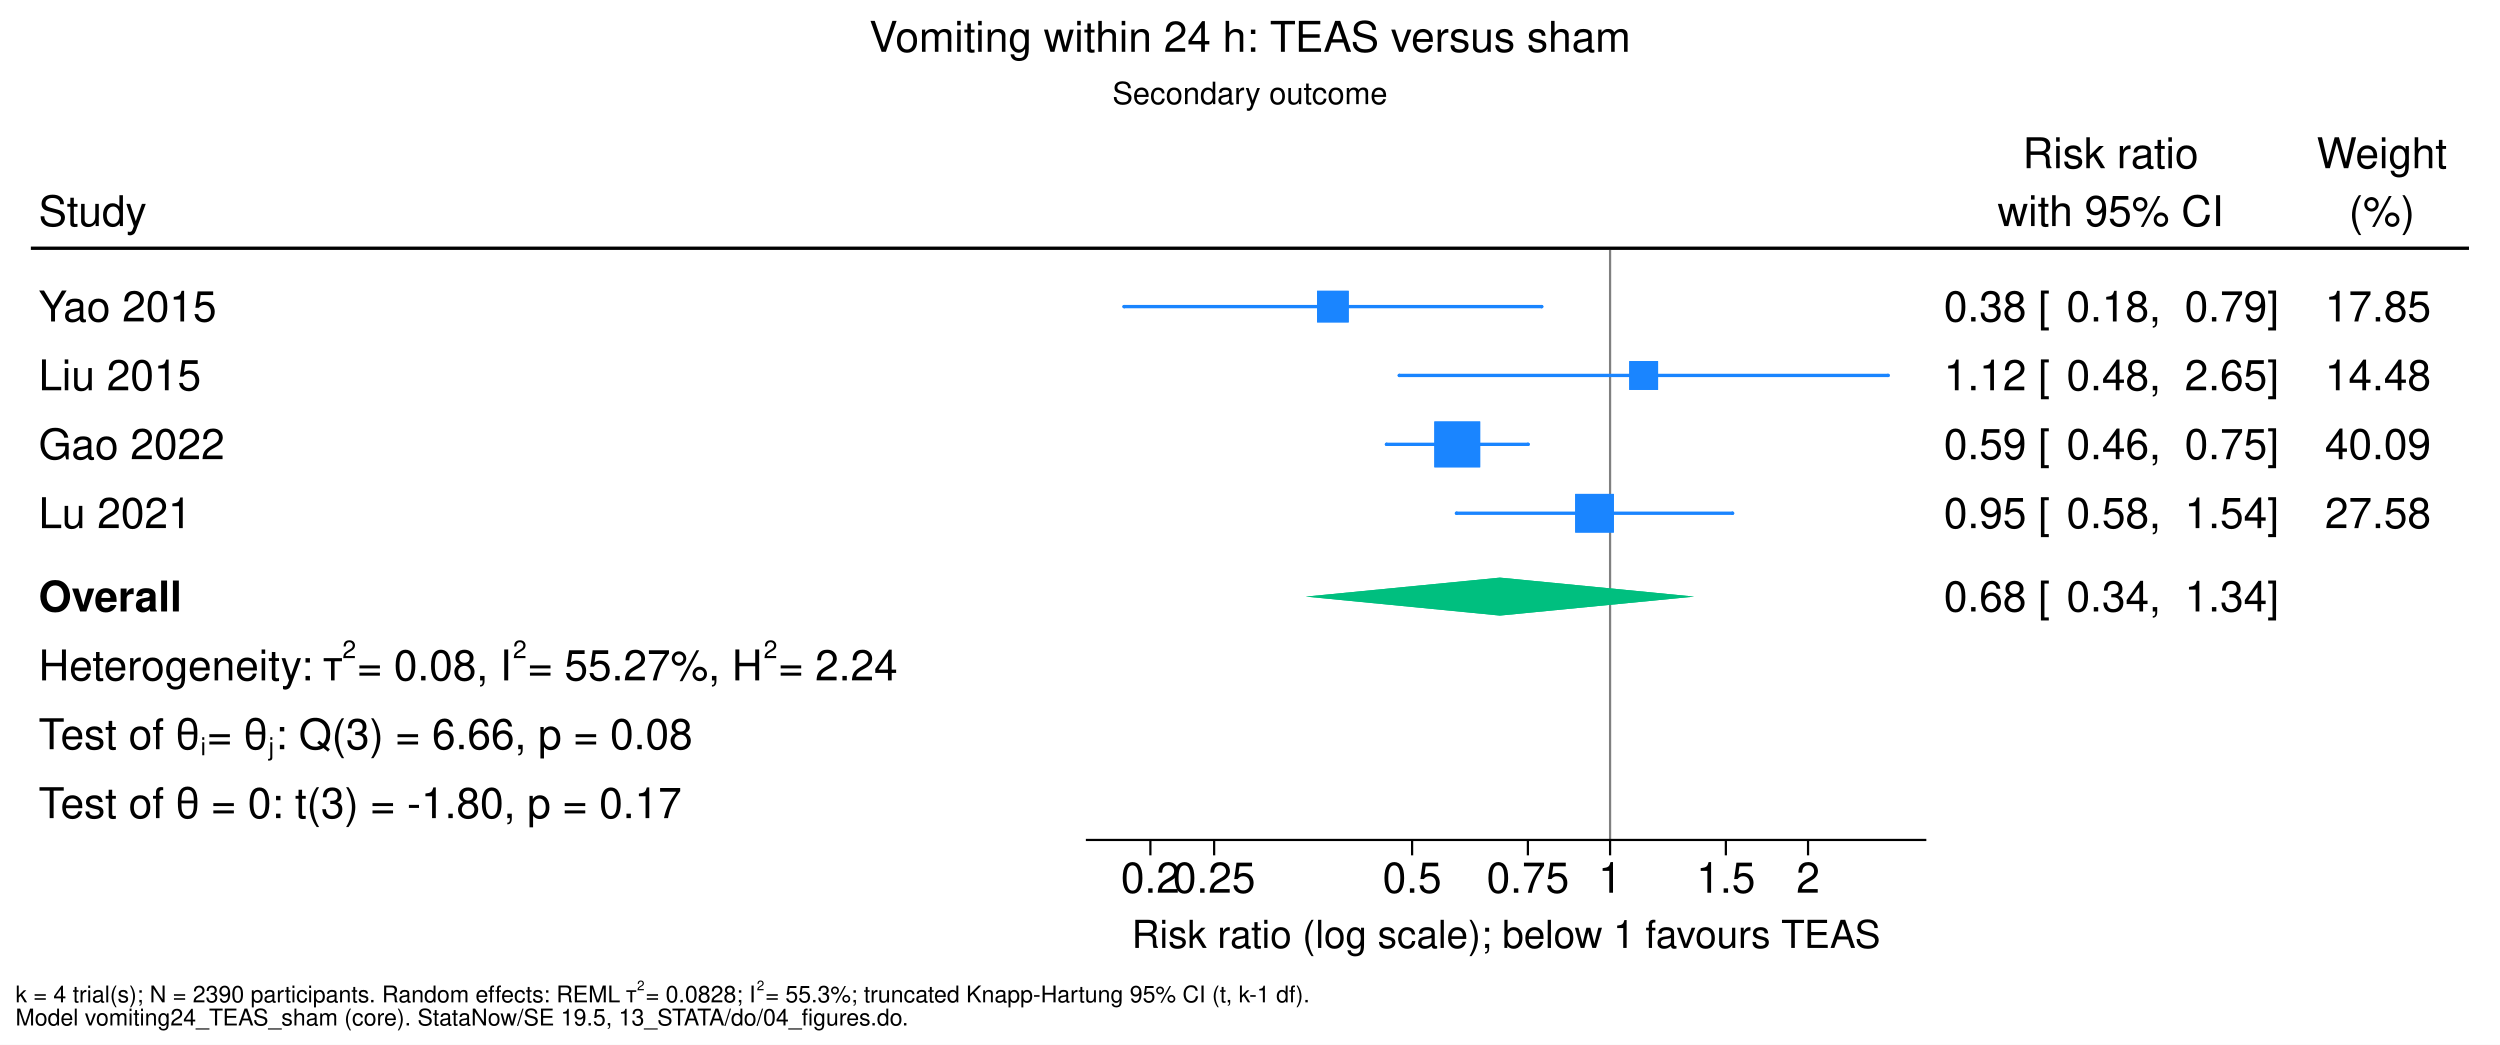
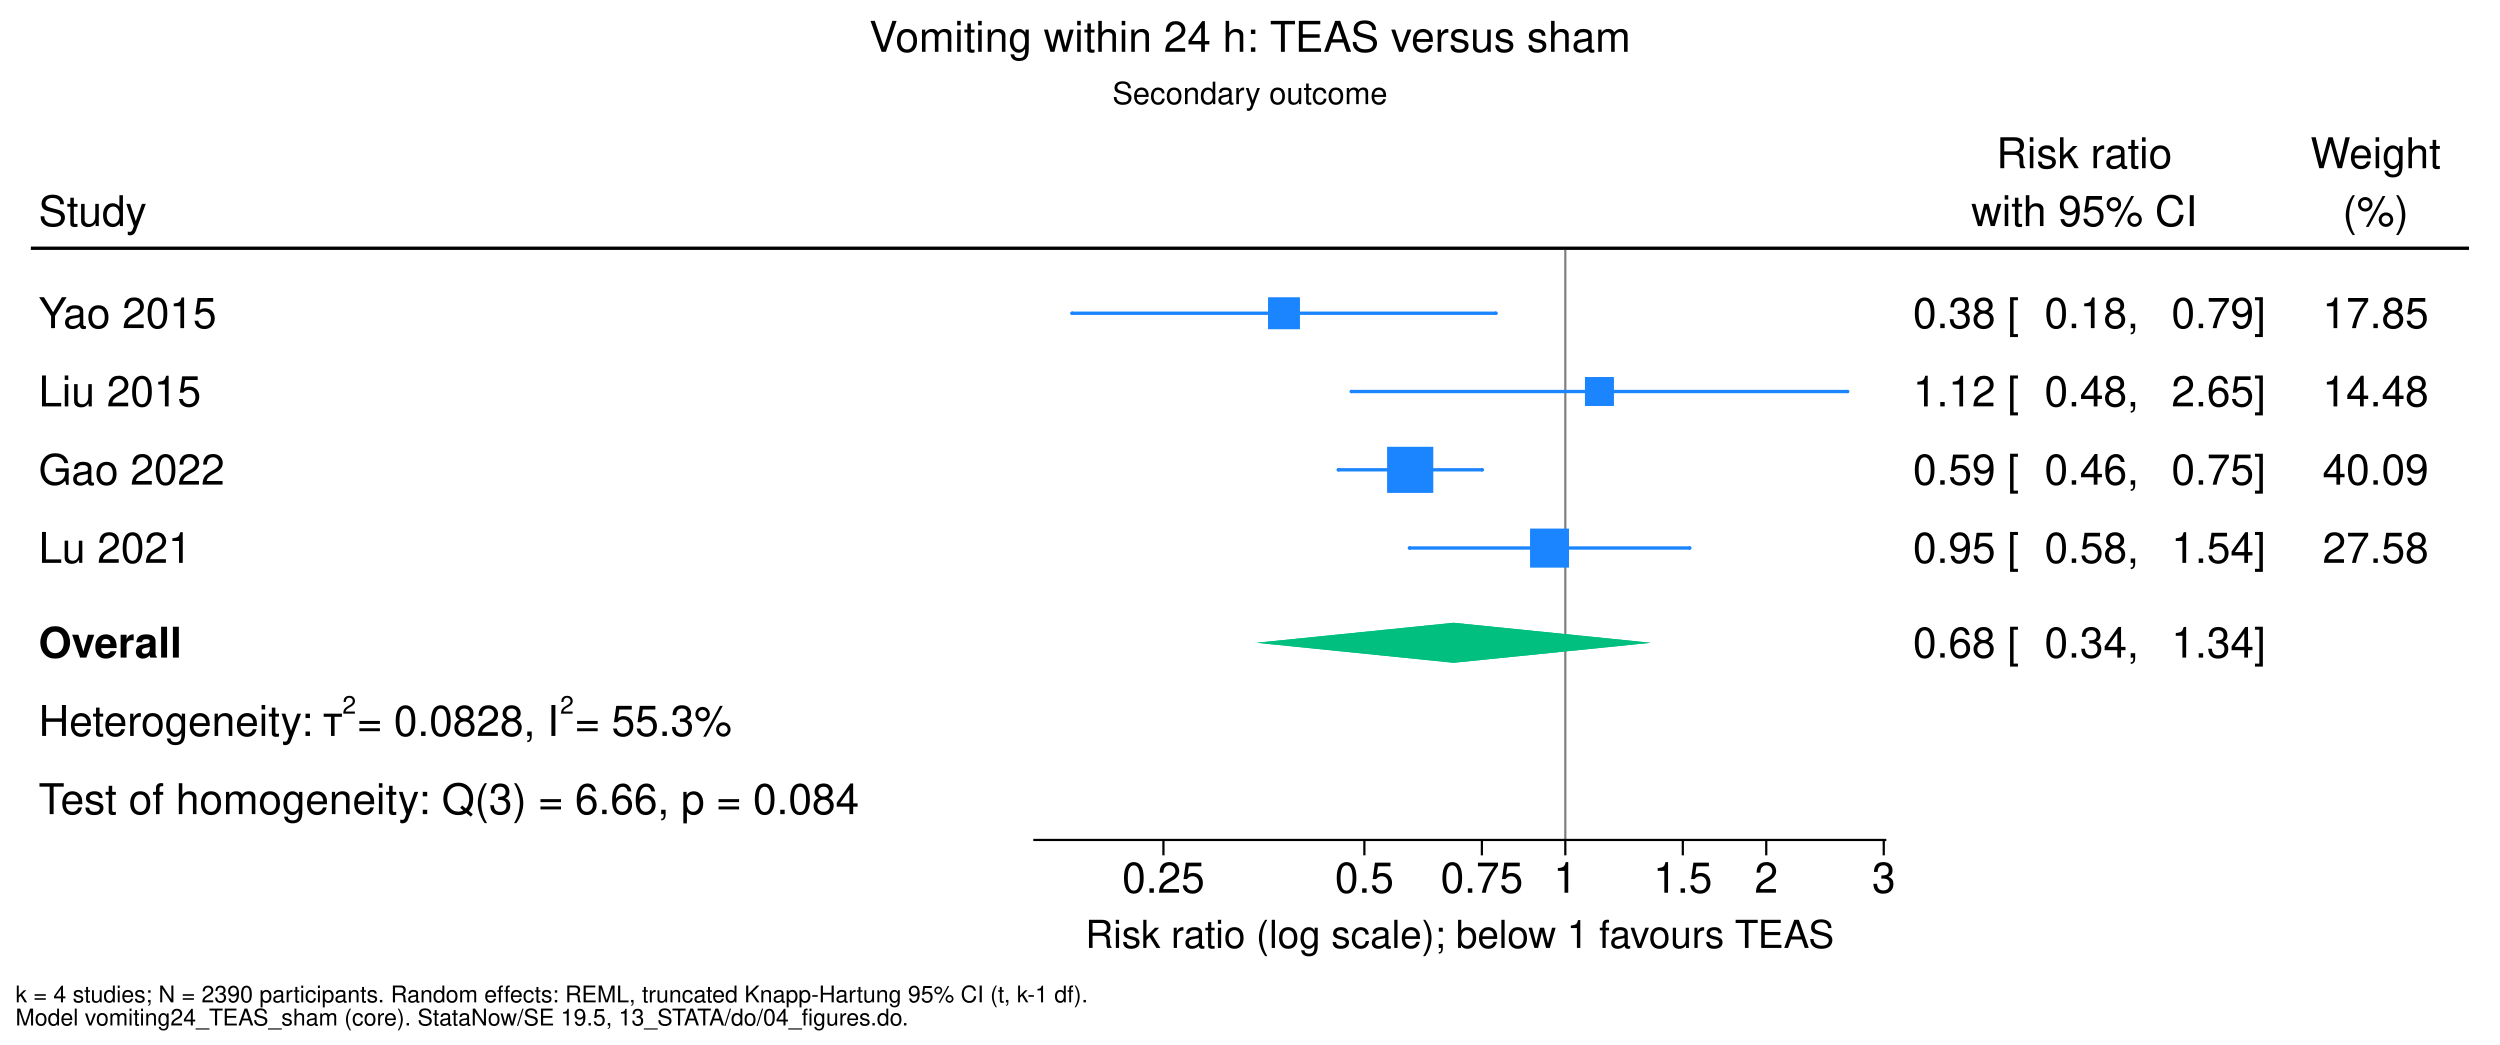
<svg xmlns="http://www.w3.org/2000/svg" xmlns:xlink="http://www.w3.org/1999/xlink" version="1.1" width="9.000in" height="3.760in" viewBox="0 0 6480 2707">
  <rect x="0" y="0" width="6480" height="2707" style="fill:#FFFFFF;stroke:none" />
  <rect x="0.00" y="0.00" width="6479.60" height="2707.00" style="fill:#FFFFFF" />
  <rect x="2.88" y="2.88" width="6473.84" height="2701.24" style="fill:none;stroke:#FFFFFF;stroke-width:5.76" />
  <rect x="40.10" y="40.09" width="6399.41" height="2626.81" style="fill:#FFFFFF" />
  <rect x="42.97" y="42.97" width="6393.65" height="2621.05" style="fill:none;stroke:#FFFFFF;stroke-width:5.76" />
  <rect x="40.10" y="299.09" width="6399.41" height="2247.94" style="fill:#FFFFFF" />
  <rect x="42.97" y="301.97" width="6393.65" height="2242.18" style="fill:none;stroke:#FFFFFF;stroke-width:5.76" />
  <rect x="79.99" y="338.98" width="6319.62" height="2167.95" style="fill:#FFFFFF" />
  <rect x="82.87" y="341.86" width="6313.86" height="2162.19" style="fill:none;stroke:#FFFFFF;stroke-width:5.76" />
-   <text x="100.04" y="833.14" style="font-family:'Helvetica';font-size:109.96px;fill:#000000">Yao 2015</text>
-   <text x="100.04" y="1011.54" style="font-family:'Helvetica';font-size:109.96px;fill:#000000">Liu 2015</text>
-   <text x="100.04" y="1190.14" style="font-family:'Helvetica';font-size:109.96px;fill:#000000">Gao 2022</text>
-   <text x="100.04" y="1368.75" style="font-family:'Helvetica';font-size:109.96px;fill:#000000">Lu 2021</text>
-   <text x="100.04" y="1584.81" style="font-family:'Helvetica';font-weight:bold;font-size:109.96px;fill:#000000">Overall</text>
-   <text x="100.04" y="1763.42" style="fill:#000000">
+   <text x="100.04" y="850.35" style="font-family:'Helvetica';font-size:109.96px;fill:#000000">Yao 2015</text>
+   <text x="100.04" y="1053.26" style="font-family:'Helvetica';font-size:109.96px;fill:#000000">Liu 2015</text>
+   <text x="100.04" y="1256.16" style="font-family:'Helvetica';font-size:109.96px;fill:#000000">Gao 2022</text>
+   <text x="100.04" y="1458.86" style="font-family:'Helvetica';font-size:109.96px;fill:#000000">Lu 2021</text>
+   <text x="100.04" y="1704.49" style="font-family:'Helvetica';font-weight:bold;font-size:109.96px;fill:#000000">Overall</text>
+   <text x="100.04" y="1907.39" style="fill:#000000">
    <tspan style="font-family:'Helvetica';font-size:109.96px">Heterogeneity: τ</tspan>
    <tspan dy="-57.60px" style="font-family:'Helvetica';font-size:64.11px">2</tspan>
-     <tspan dy="57.60px" style="font-family:'Helvetica';font-size:109.96px"> = 0.08, I</tspan>
+     <tspan dy="57.60px" style="font-family:'Helvetica';font-size:109.96px"> = 0.0828, I</tspan>
    <tspan dy="-57.60px" style="font-family:'Helvetica';font-size:64.11px">2</tspan>
-     <tspan dy="57.60px" style="font-family:'Helvetica';font-size:109.96px"> = 55.27%, H</tspan>
-     <tspan dy="-57.60px" style="font-family:'Helvetica';font-size:64.11px">2</tspan>
-     <tspan dy="57.60px" style="font-family:'Helvetica';font-size:109.96px"> = 2.24</tspan>
+     <tspan dy="57.60px" style="font-family:'Helvetica';font-size:109.96px"> = 55.3%</tspan>
  </text>
-   <text x="100.04" y="1941.82" style="fill:#000000">
-     <tspan style="font-family:'Helvetica';font-size:109.96px">Test of θ</tspan>
-     <tspan dy="15.71px" style="font-family:'Helvetica';font-size:64.11px">i</tspan>
-     <tspan dy="-15.71px" style="font-family:'Helvetica';font-size:109.96px"> = θ</tspan>
-     <tspan dy="15.71px" style="font-family:'Helvetica';font-size:64.11px">j</tspan>
-     <tspan dy="-15.71px" style="font-family:'Helvetica';font-size:109.96px">: Q(3) = 6.66, p = 0.08</tspan>
-   </text>
-   <text x="100.04" y="2120.42" style="font-family:'Helvetica';font-size:109.96px;fill:#000000">Test of θ = 0: t(3) = -1.80, p = 0.17</text>
+   <text x="100.04" y="2110.10" style="font-family:'Helvetica';font-size:109.96px;fill:#000000">Test of homogeneity: Q(3) = 6.66, p = 0.084</text>
  <text x="100.04" y="585.95" style="font-family:'Helvetica';font-size:109.96px;fill:#000000">Study</text>
-   <line x1="4173.32" y1="2177.06" x2="4173.32" y2="647.59" style="stroke:#808080;stroke-width:5.76" />
-   <line x1="3454.85" y1="794.60" x2="2913.57" y2="794.60" style="stroke:#1A85FF;stroke-width:8.64" />
-   <line x1="4260.60" y1="973.01" x2="3626.98" y2="973.01" style="stroke:#1A85FF;stroke-width:8.64" />
-   <line x1="3777.23" y1="1151.61" x2="3593.77" y2="1151.61" style="stroke:#1A85FF;stroke-width:8.64" />
-   <line x1="4133.02" y1="1330.21" x2="3775.21" y2="1330.21" style="stroke:#1A85FF;stroke-width:8.64" />
-   <line x1="2913.57" y1="794.60" x2="2913.57" y2="794.60" stroke-linecap="round" style="stroke:#1A85FF;stroke-width:8.64" />
-   <line x1="2913.57" y1="794.60" x2="2913.57" y2="794.60" stroke-linecap="round" style="stroke:#1A85FF;stroke-width:8.64" />
-   <line x1="3626.98" y1="973.01" x2="3626.98" y2="973.01" stroke-linecap="round" style="stroke:#1A85FF;stroke-width:8.64" />
-   <line x1="3626.98" y1="973.01" x2="3626.98" y2="973.01" stroke-linecap="round" style="stroke:#1A85FF;stroke-width:8.64" />
-   <line x1="3593.77" y1="1151.61" x2="3593.77" y2="1151.61" stroke-linecap="round" style="stroke:#1A85FF;stroke-width:8.64" />
-   <line x1="3593.77" y1="1151.61" x2="3593.77" y2="1151.61" stroke-linecap="round" style="stroke:#1A85FF;stroke-width:8.64" />
-   <line x1="3775.21" y1="1330.21" x2="3775.21" y2="1330.21" stroke-linecap="round" style="stroke:#1A85FF;stroke-width:8.64" />
-   <line x1="3775.21" y1="1330.21" x2="3775.21" y2="1330.21" stroke-linecap="round" style="stroke:#1A85FF;stroke-width:8.64" />
-   <line x1="3454.85" y1="794.60" x2="3996.14" y2="794.60" style="stroke:#1A85FF;stroke-width:8.64" />
-   <line x1="4260.60" y1="973.01" x2="4894.02" y2="973.01" style="stroke:#1A85FF;stroke-width:8.64" />
-   <line x1="3777.23" y1="1151.61" x2="3960.90" y2="1151.61" style="stroke:#1A85FF;stroke-width:8.64" />
-   <line x1="4133.02" y1="1330.21" x2="4490.84" y2="1330.21" style="stroke:#1A85FF;stroke-width:8.64" />
-   <line x1="3996.14" y1="794.60" x2="3996.14" y2="794.60" stroke-linecap="round" style="stroke:#1A85FF;stroke-width:8.64" />
-   <line x1="3996.14" y1="794.60" x2="3996.14" y2="794.60" stroke-linecap="round" style="stroke:#1A85FF;stroke-width:8.64" />
-   <line x1="4894.02" y1="973.01" x2="4894.02" y2="973.01" stroke-linecap="round" style="stroke:#1A85FF;stroke-width:8.64" />
-   <line x1="4894.02" y1="973.01" x2="4894.02" y2="973.01" stroke-linecap="round" style="stroke:#1A85FF;stroke-width:8.64" />
-   <line x1="3960.90" y1="1151.61" x2="3960.90" y2="1151.61" stroke-linecap="round" style="stroke:#1A85FF;stroke-width:8.64" />
-   <line x1="3960.90" y1="1151.61" x2="3960.90" y2="1151.61" stroke-linecap="round" style="stroke:#1A85FF;stroke-width:8.64" />
-   <line x1="4490.84" y1="1330.21" x2="4490.84" y2="1330.21" stroke-linecap="round" style="stroke:#1A85FF;stroke-width:8.64" />
-   <line x1="4490.84" y1="1330.21" x2="4490.84" y2="1330.21" stroke-linecap="round" style="stroke:#1A85FF;stroke-width:8.64" />
-   <rect x="3413.88" y="753.63" width="81.94" height="81.94" style="fill:#1A85FF" />
-   <rect x="3418.20" y="757.95" width="73.31" height="73.30" style="fill:none;stroke:#1A85FF;stroke-width:8.64" />
-   <rect x="4223.07" y="935.88" width="74.65" height="74.65" style="fill:#1A85FF" />
-   <rect x="4227.39" y="940.20" width="66.02" height="66.01" style="fill:none;stroke:#1A85FF;stroke-width:8.64" />
-   <rect x="3717.83" y="1092.41" width="118.80" height="118.80" style="fill:#1A85FF" />
-   <rect x="3722.15" y="1096.73" width="110.16" height="110.16" style="fill:none;stroke:#1A85FF;stroke-width:8.64" />
-   <rect x="4082.94" y="1280.13" width="100.17" height="100.17" style="fill:#1A85FF" />
-   <rect x="4087.26" y="1284.45" width="91.53" height="91.53" style="fill:none;stroke:#1A85FF;stroke-width:8.64" />
+   <line x1="4057.29" y1="2177.06" x2="4057.29" y2="647.59" style="stroke:#808080;stroke-width:5.76" />
+   <line x1="3328.09" y1="811.82" x2="2778.71" y2="811.82" style="stroke:#1A85FF;stroke-width:8.64" />
+   <line x1="4145.78" y1="1014.72" x2="3502.64" y2="1014.72" style="stroke:#1A85FF;stroke-width:8.64" />
+   <line x1="3655.33" y1="1217.62" x2="3469.03" y2="1217.62" style="stroke:#1A85FF;stroke-width:8.64" />
+   <line x1="4016.39" y1="1420.32" x2="3653.30" y2="1420.32" style="stroke:#1A85FF;stroke-width:8.64" />
+   <line x1="2778.71" y1="811.82" x2="2778.71" y2="811.82" stroke-linecap="round" style="stroke:#1A85FF;stroke-width:8.64" />
+   <line x1="2778.71" y1="811.82" x2="2778.71" y2="811.82" stroke-linecap="round" style="stroke:#1A85FF;stroke-width:8.64" />
+   <line x1="3502.64" y1="1014.72" x2="3502.64" y2="1014.72" stroke-linecap="round" style="stroke:#1A85FF;stroke-width:8.64" />
+   <line x1="3502.64" y1="1014.72" x2="3502.64" y2="1014.72" stroke-linecap="round" style="stroke:#1A85FF;stroke-width:8.64" />
+   <line x1="3469.03" y1="1217.62" x2="3469.03" y2="1217.62" stroke-linecap="round" style="stroke:#1A85FF;stroke-width:8.64" />
+   <line x1="3469.03" y1="1217.62" x2="3469.03" y2="1217.62" stroke-linecap="round" style="stroke:#1A85FF;stroke-width:8.64" />
+   <line x1="3653.30" y1="1420.32" x2="3653.30" y2="1420.32" stroke-linecap="round" style="stroke:#1A85FF;stroke-width:8.64" />
+   <line x1="3653.30" y1="1420.32" x2="3653.30" y2="1420.32" stroke-linecap="round" style="stroke:#1A85FF;stroke-width:8.64" />
+   <line x1="3328.09" y1="811.82" x2="3877.47" y2="811.82" style="stroke:#1A85FF;stroke-width:8.64" />
+   <line x1="4145.78" y1="1014.72" x2="4788.92" y2="1014.72" style="stroke:#1A85FF;stroke-width:8.64" />
+   <line x1="3655.33" y1="1217.62" x2="3841.83" y2="1217.62" style="stroke:#1A85FF;stroke-width:8.64" />
+   <line x1="4016.39" y1="1420.32" x2="4379.67" y2="1420.32" style="stroke:#1A85FF;stroke-width:8.64" />
+   <line x1="3877.47" y1="811.82" x2="3877.47" y2="811.82" stroke-linecap="round" style="stroke:#1A85FF;stroke-width:8.64" />
+   <line x1="3877.47" y1="811.82" x2="3877.47" y2="811.82" stroke-linecap="round" style="stroke:#1A85FF;stroke-width:8.64" />
+   <line x1="4788.92" y1="1014.72" x2="4788.92" y2="1014.72" stroke-linecap="round" style="stroke:#1A85FF;stroke-width:8.64" />
+   <line x1="4788.92" y1="1014.72" x2="4788.92" y2="1014.72" stroke-linecap="round" style="stroke:#1A85FF;stroke-width:8.64" />
+   <line x1="3841.83" y1="1217.62" x2="3841.83" y2="1217.62" stroke-linecap="round" style="stroke:#1A85FF;stroke-width:8.64" />
+   <line x1="3841.83" y1="1217.62" x2="3841.83" y2="1217.62" stroke-linecap="round" style="stroke:#1A85FF;stroke-width:8.64" />
+   <line x1="4379.67" y1="1420.32" x2="4379.67" y2="1420.32" stroke-linecap="round" style="stroke:#1A85FF;stroke-width:8.64" />
+   <line x1="4379.67" y1="1420.32" x2="4379.67" y2="1420.32" stroke-linecap="round" style="stroke:#1A85FF;stroke-width:8.64" />
+   <rect x="3287.12" y="771.05" width="81.94" height="81.94" style="fill:#1A85FF" />
+   <rect x="3291.44" y="775.37" width="73.30" height="73.30" style="fill:none;stroke:#1A85FF;stroke-width:8.64" />
+   <rect x="4108.25" y="977.39" width="74.65" height="74.65" style="fill:#1A85FF" />
+   <rect x="4112.57" y="981.71" width="66.02" height="66.01" style="fill:none;stroke:#1A85FF;stroke-width:8.64" />
+   <rect x="3595.93" y="1158.22" width="118.80" height="118.80" style="fill:#1A85FF" />
+   <rect x="3600.25" y="1162.54" width="110.16" height="110.16" style="fill:none;stroke:#1A85FF;stroke-width:8.64" />
+   <rect x="3966.30" y="1370.44" width="100.17" height="100.17" style="fill:#1A85FF" />
+   <rect x="3970.62" y="1374.76" width="91.53" height="91.53" style="fill:none;stroke:#1A85FF;stroke-width:8.64" />
  <defs>
-     <path id="path_eJvBdFgz" d="M4133.02 1330.21 M3384.59 1546.28 L3887.80 1595.49 L4391.21 1546.28 L3887.80 1497.07 Z" stroke-linejoin="round" />
+     <path id="path_bzAOxJZr" d="M4016.39 1420.53 M3256.81 1665.96 L3767.51 1717.79 L4278.42 1665.96 L3767.51 1614.12 Z" stroke-linejoin="round" />
  </defs>
  <defs>
-     <clipPath id="clipPath_jNhBZUpw">
-       <use xlink:href="#path_eJvBdFgz" />
+     <clipPath id="clipPath_aNWdaJyU">
+       <use xlink:href="#path_bzAOxJZr" />
    </clipPath>
  </defs>
-   <use xlink:href="#path_eJvBdFgz" style="stroke:none;fill:#00BF7F" />
-   <use xlink:href="#path_eJvBdFgz" style="fill:none;stroke:#00BF7F;stroke-width:17.28" clip-path="url(#clipPath_jNhBZUpw)" />
-   <line x1="2814.55" y1="2177.06" x2="4993.04" y2="2177.06" style="stroke:#000000;stroke-width:5.76" />
-   <line x1="2981.81" y1="2177.06" x2="2981.81" y2="2216.95" style="stroke:#000000;stroke-width:5.76" />
-   <text x="2981.81" y="2313.87" style="font-family:'Helvetica';font-size:109.96px;fill:#000000" text-anchor="middle">0.2</text>
-   <line x1="3147.05" y1="2177.06" x2="3147.05" y2="2216.95" style="stroke:#000000;stroke-width:5.76" />
-   <text x="3147.05" y="2313.87" style="font-family:'Helvetica';font-size:109.96px;fill:#000000" text-anchor="middle">0.25</text>
-   <line x1="3660.19" y1="2177.06" x2="3660.19" y2="2216.95" style="stroke:#000000;stroke-width:5.76" />
-   <text x="3660.19" y="2313.87" style="font-family:'Helvetica';font-size:109.96px;fill:#000000" text-anchor="middle">0.5</text>
-   <line x1="3960.29" y1="2177.06" x2="3960.29" y2="2216.95" style="stroke:#000000;stroke-width:5.76" />
-   <text x="3960.29" y="2313.87" style="font-family:'Helvetica';font-size:109.96px;fill:#000000" text-anchor="middle">0.75</text>
-   <line x1="4173.32" y1="2177.06" x2="4173.32" y2="2216.95" style="stroke:#000000;stroke-width:5.76" />
-   <text x="4173.32" y="2313.87" style="font-family:'Helvetica';font-size:109.96px;fill:#000000" text-anchor="middle">1</text>
-   <line x1="4473.43" y1="2177.06" x2="4473.43" y2="2216.95" style="stroke:#000000;stroke-width:5.76" />
-   <text x="4473.43" y="2313.87" style="font-family:'Helvetica';font-size:109.96px;fill:#000000" text-anchor="middle">1.5</text>
-   <line x1="4686.46" y1="2177.06" x2="4686.46" y2="2216.95" style="stroke:#000000;stroke-width:5.76" />
-   <text x="4686.46" y="2313.87" style="font-family:'Helvetica';font-size:109.96px;fill:#000000" text-anchor="middle">2</text>
-   <text x="3903.80" y="2456.98" style="font-family:'Helvetica';font-size:100.04px;fill:#000000" text-anchor="middle">Risk ratio (log scale); below 1 favours TEAS</text>
-   <text x="5470.74" y="585.95" style="font-family:'Helvetica';font-size:109.96px;fill:#000000" text-anchor="middle">with 95% CI</text>
-   <text x="5470.74" y="435.90" style="font-family:'Helvetica';font-size:109.96px;fill:#000000" text-anchor="middle">Risk ratio</text>
-   <text x="5313.60" y="833.14" style="font-family:'Helvetica';font-size:109.96px;fill:#000000" text-anchor="end">0.38 [</text>
-   <text x="5313.60" y="1011.54" style="font-family:'Helvetica';font-size:109.96px;fill:#000000" text-anchor="end">1.12 [</text>
-   <text x="5313.60" y="1190.14" style="font-family:'Helvetica';font-size:109.96px;fill:#000000" text-anchor="end">0.59 [</text>
-   <text x="5313.60" y="1368.75" style="font-family:'Helvetica';font-size:109.96px;fill:#000000" text-anchor="end">0.95 [</text>
-   <text x="5313.60" y="1584.81" style="font-family:'Helvetica';font-size:109.96px;fill:#000000" text-anchor="end">0.68 [</text>
-   <text x="5600.95" y="833.14" style="font-family:'Helvetica';font-size:109.96px;fill:#000000" text-anchor="end">0.18,</text>
-   <text x="5600.95" y="1011.54" style="font-family:'Helvetica';font-size:109.96px;fill:#000000" text-anchor="end">0.48,</text>
-   <text x="5600.95" y="1190.14" style="font-family:'Helvetica';font-size:109.96px;fill:#000000" text-anchor="end">0.46,</text>
-   <text x="5600.95" y="1368.75" style="font-family:'Helvetica';font-size:109.96px;fill:#000000" text-anchor="end">0.58,</text>
-   <text x="5600.95" y="1584.81" style="font-family:'Helvetica';font-size:109.96px;fill:#000000" text-anchor="end">0.34,</text>
-   <text x="5907.13" y="833.14" style="font-family:'Helvetica';font-size:109.96px;fill:#000000" text-anchor="end">0.79]</text>
-   <text x="5907.13" y="1011.54" style="font-family:'Helvetica';font-size:109.96px;fill:#000000" text-anchor="end">2.65]</text>
-   <text x="5907.13" y="1190.14" style="font-family:'Helvetica';font-size:109.96px;fill:#000000" text-anchor="end">0.75]</text>
-   <text x="5907.13" y="1368.75" style="font-family:'Helvetica';font-size:109.96px;fill:#000000" text-anchor="end">1.54]</text>
-   <text x="5907.13" y="1584.81" style="font-family:'Helvetica';font-size:109.96px;fill:#000000" text-anchor="end">1.34]</text>
-   <text x="6301.19" y="833.14" style="font-family:'Helvetica';font-size:109.96px;fill:#000000" text-anchor="end">17.85</text>
-   <text x="6301.19" y="1011.54" style="font-family:'Helvetica';font-size:109.96px;fill:#000000" text-anchor="end">14.48</text>
-   <text x="6301.19" y="1190.14" style="font-family:'Helvetica';font-size:109.96px;fill:#000000" text-anchor="end">40.09</text>
-   <text x="6301.19" y="1368.75" style="font-family:'Helvetica';font-size:109.96px;fill:#000000" text-anchor="end">27.58</text>
-   <text x="6173.82" y="585.95" style="font-family:'Helvetica';font-size:109.96px;fill:#000000" text-anchor="middle">(%)</text>
-   <text x="6173.82" y="435.90" style="font-family:'Helvetica';font-size:109.96px;fill:#000000" text-anchor="middle">Weight</text>
+   <use xlink:href="#path_bzAOxJZr" style="stroke:none;fill:#00BF7F" />
+   <use xlink:href="#path_bzAOxJZr" style="fill:none;stroke:#00BF7F;stroke-width:17.28" clip-path="url(#clipPath_aNWdaJyU)" />
+   <line x1="2678.27" y1="2177.06" x2="4889.36" y2="2177.06" style="stroke:#000000;stroke-width:5.76" />
+   <line x1="3015.63" y1="2177.06" x2="3015.63" y2="2216.95" style="stroke:#000000;stroke-width:5.76" />
+   <text x="3015.63" y="2313.87" style="font-family:'Helvetica';font-size:109.96px;fill:#000000" text-anchor="middle">0.25</text>
+   <line x1="3536.46" y1="2177.06" x2="3536.46" y2="2216.95" style="stroke:#000000;stroke-width:5.76" />
+   <text x="3536.46" y="2313.87" style="font-family:'Helvetica';font-size:109.96px;fill:#000000" text-anchor="middle">0.5</text>
+   <line x1="3841.02" y1="2177.06" x2="3841.02" y2="2216.95" style="stroke:#000000;stroke-width:5.76" />
+   <text x="3841.02" y="2313.87" style="font-family:'Helvetica';font-size:109.96px;fill:#000000" text-anchor="middle">0.75</text>
+   <line x1="4057.29" y1="2177.06" x2="4057.29" y2="2216.95" style="stroke:#000000;stroke-width:5.76" />
+   <text x="4057.29" y="2313.87" style="font-family:'Helvetica';font-size:109.96px;fill:#000000" text-anchor="middle">1</text>
+   <line x1="4361.85" y1="2177.06" x2="4361.85" y2="2216.95" style="stroke:#000000;stroke-width:5.76" />
+   <text x="4361.85" y="2313.87" style="font-family:'Helvetica';font-size:109.96px;fill:#000000" text-anchor="middle">1.5</text>
+   <line x1="4578.12" y1="2177.06" x2="4578.12" y2="2216.95" style="stroke:#000000;stroke-width:5.76" />
+   <text x="4578.12" y="2313.87" style="font-family:'Helvetica';font-size:109.96px;fill:#000000" text-anchor="middle">2</text>
+   <line x1="4882.68" y1="2177.06" x2="4882.68" y2="2216.95" style="stroke:#000000;stroke-width:5.76" />
+   <text x="4882.68" y="2313.87" style="font-family:'Helvetica';font-size:109.96px;fill:#000000" text-anchor="middle">3</text>
+   <text x="3783.71" y="2456.98" style="font-family:'Helvetica';font-size:100.04px;fill:#000000" text-anchor="middle">Risk ratio (log scale); below 1 favours TEAS</text>
+   <text x="5402.50" y="585.95" style="font-family:'Helvetica';font-size:109.96px;fill:#000000" text-anchor="middle">with 95% CI</text>
+   <text x="5402.50" y="435.90" style="font-family:'Helvetica';font-size:109.96px;fill:#000000" text-anchor="middle">Risk ratio</text>
+   <text x="5233.61" y="850.35" style="font-family:'Helvetica';font-size:109.96px;fill:#000000" text-anchor="end">0.38 [</text>
+   <text x="5233.61" y="1053.26" style="font-family:'Helvetica';font-size:109.96px;fill:#000000" text-anchor="end">1.12 [</text>
+   <text x="5233.61" y="1256.16" style="font-family:'Helvetica';font-size:109.96px;fill:#000000" text-anchor="end">0.59 [</text>
+   <text x="5233.61" y="1458.86" style="font-family:'Helvetica';font-size:109.96px;fill:#000000" text-anchor="end">0.95 [</text>
+   <text x="5233.61" y="1704.49" style="font-family:'Helvetica';font-size:109.96px;fill:#000000" text-anchor="end">0.68 [</text>
+   <text x="5543.84" y="850.35" style="font-family:'Helvetica';font-size:109.96px;fill:#000000" text-anchor="end">0.18,</text>
+   <text x="5543.84" y="1053.26" style="font-family:'Helvetica';font-size:109.96px;fill:#000000" text-anchor="end">0.48,</text>
+   <text x="5543.84" y="1256.16" style="font-family:'Helvetica';font-size:109.96px;fill:#000000" text-anchor="end">0.46,</text>
+   <text x="5543.84" y="1458.86" style="font-family:'Helvetica';font-size:109.96px;fill:#000000" text-anchor="end">0.58,</text>
+   <text x="5543.84" y="1704.49" style="font-family:'Helvetica';font-size:109.96px;fill:#000000" text-anchor="end">0.34,</text>
+   <text x="5872.91" y="850.35" style="font-family:'Helvetica';font-size:109.96px;fill:#000000" text-anchor="end">0.79]</text>
+   <text x="5872.91" y="1053.26" style="font-family:'Helvetica';font-size:109.96px;fill:#000000" text-anchor="end">2.65]</text>
+   <text x="5872.91" y="1256.16" style="font-family:'Helvetica';font-size:109.96px;fill:#000000" text-anchor="end">0.75]</text>
+   <text x="5872.91" y="1458.86" style="font-family:'Helvetica';font-size:109.96px;fill:#000000" text-anchor="end">1.54]</text>
+   <text x="5872.91" y="1704.49" style="font-family:'Helvetica';font-size:109.96px;fill:#000000" text-anchor="end">1.34]</text>
+   <text x="6295.12" y="850.35" style="font-family:'Helvetica';font-size:109.96px;fill:#000000" text-anchor="end">17.85</text>
+   <text x="6295.12" y="1053.26" style="font-family:'Helvetica';font-size:109.96px;fill:#000000" text-anchor="end">14.48</text>
+   <text x="6295.12" y="1256.16" style="font-family:'Helvetica';font-size:109.96px;fill:#000000" text-anchor="end">40.09</text>
+   <text x="6295.12" y="1458.86" style="font-family:'Helvetica';font-size:109.96px;fill:#000000" text-anchor="end">27.58</text>
+   <text x="6157.62" y="585.95" style="font-family:'Helvetica';font-size:109.96px;fill:#000000" text-anchor="middle">(%)</text>
+   <text x="6157.62" y="435.90" style="font-family:'Helvetica';font-size:109.96px;fill:#000000" text-anchor="middle">Weight</text>
  <line x1="79.99" y1="643.34" x2="6399.61" y2="643.34" style="stroke:#000000;stroke-width:8.64" />
-   <text x="40.10" y="2598.03" style="fill:#000000">
-     <tspan style="font-family:'Helvetica';font-size:59.94px">k = 4 trial(s); N = 2390 participants. Random effects: REML τ</tspan>
-     <tspan dy="-31.40px" style="font-family:'Helvetica';font-size:34.95px">2</tspan>
-     <tspan dy="31.40px" style="font-family:'Helvetica';font-size:59.94px"> = 0.0828; I</tspan>
-     <tspan dy="-31.40px" style="font-family:'Helvetica';font-size:34.95px">2</tspan>
-     <tspan dy="31.40px" style="font-family:'Helvetica';font-size:59.94px"> = 55.3%; truncated Knapp-Hartung 95% CI (t, k-1 df).</tspan>
-   </text>
+   <text x="40.10" y="2598.03" style="font-family:'Helvetica';font-size:59.94px;fill:#000000">k = 4 studies; N = 2390 participants. Random effects: REML, truncated Knapp-Hartung 95% CI (t, k-1 df).</text>
  <text x="40.10" y="2657.96" style="font-family:'Helvetica';font-size:59.94px;fill:#000000">Model vomiting24_TEAS_sham (core). StataNow/SE 19.5, 13_STATA/do/04_figures.do.</text>
  <text x="3239.80" y="269.83" style="font-family:'Helvetica';font-size:79.99px;fill:#000000" text-anchor="middle">Secondary outcome</text>
  <text x="3239.80" y="134.18" style="font-family:'Helvetica';font-size:109.96px;fill:#000000" text-anchor="middle">Vomiting within 24 h: TEAS versus sham</text>
</svg>
